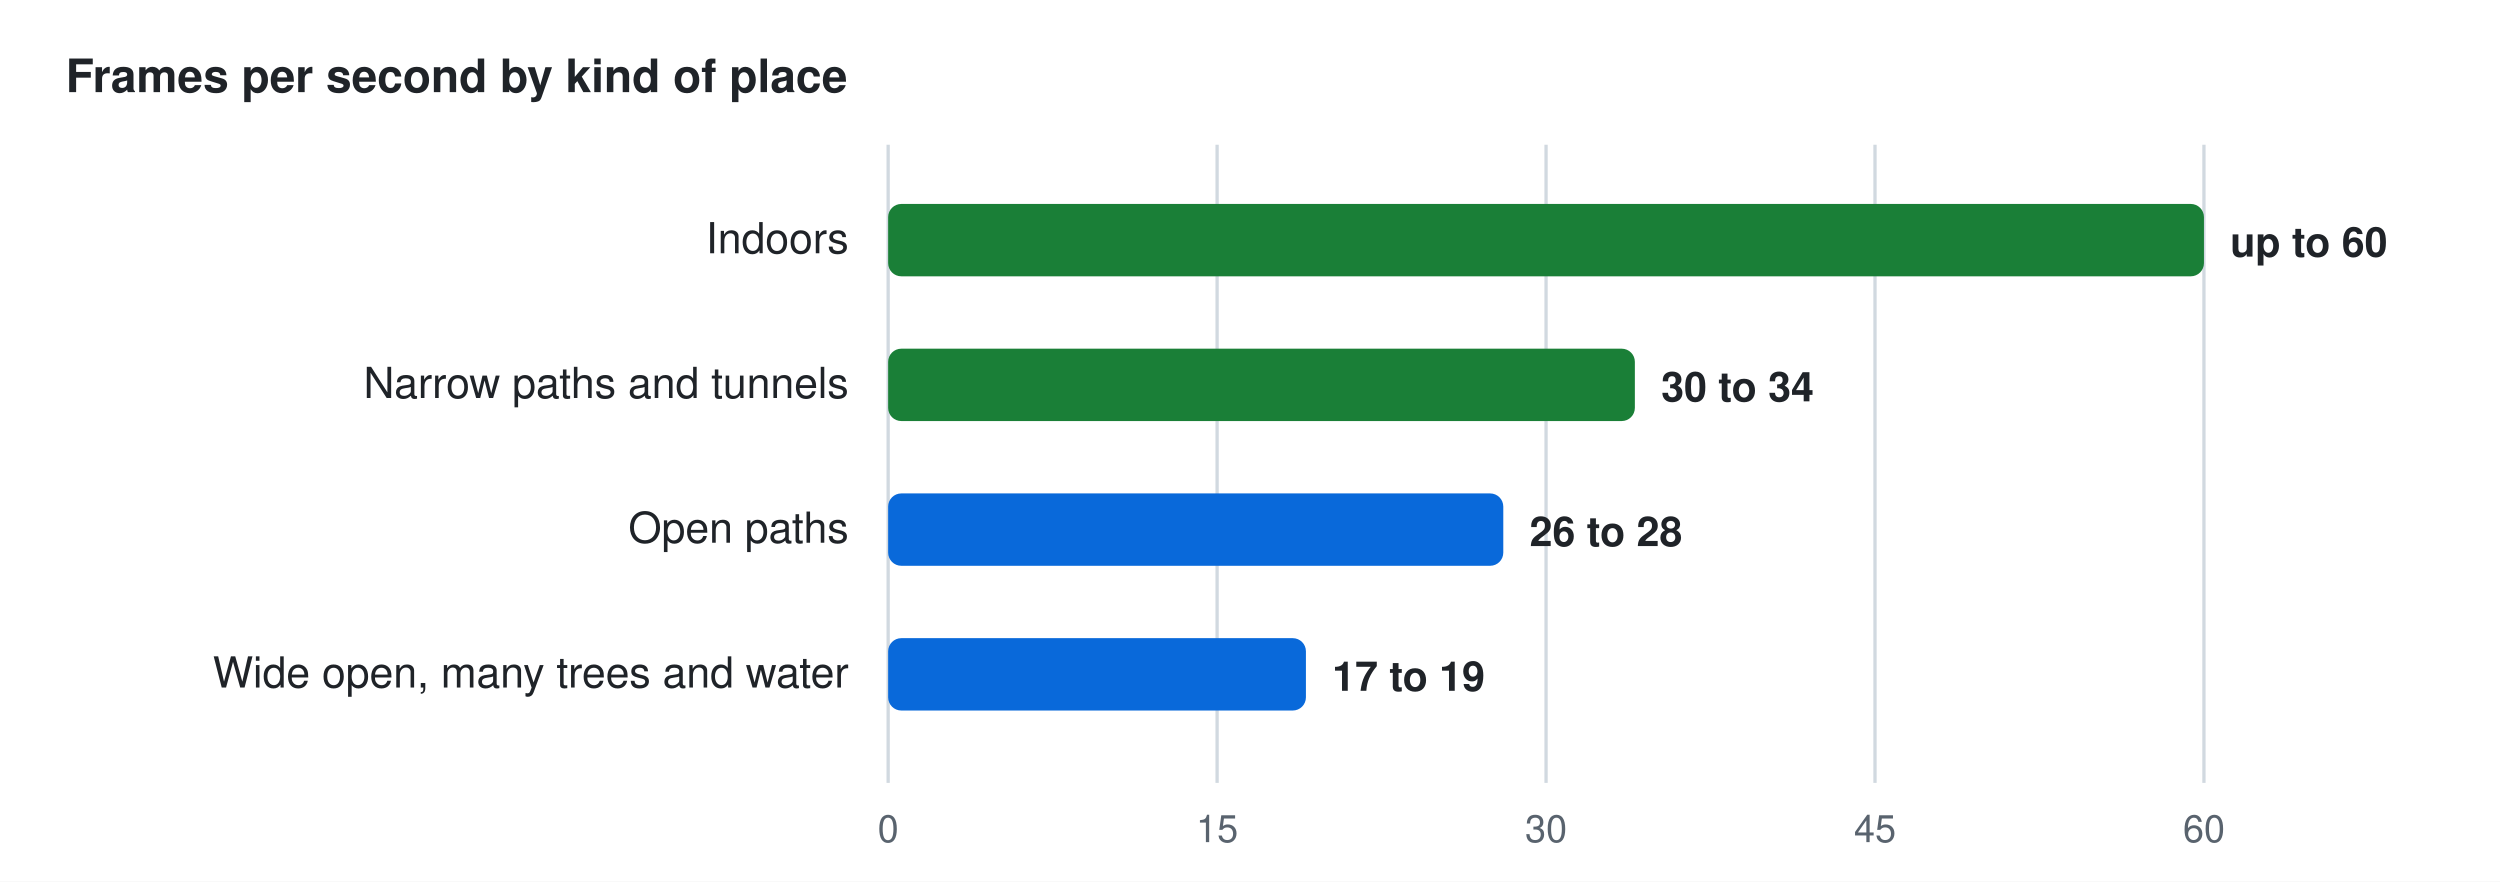
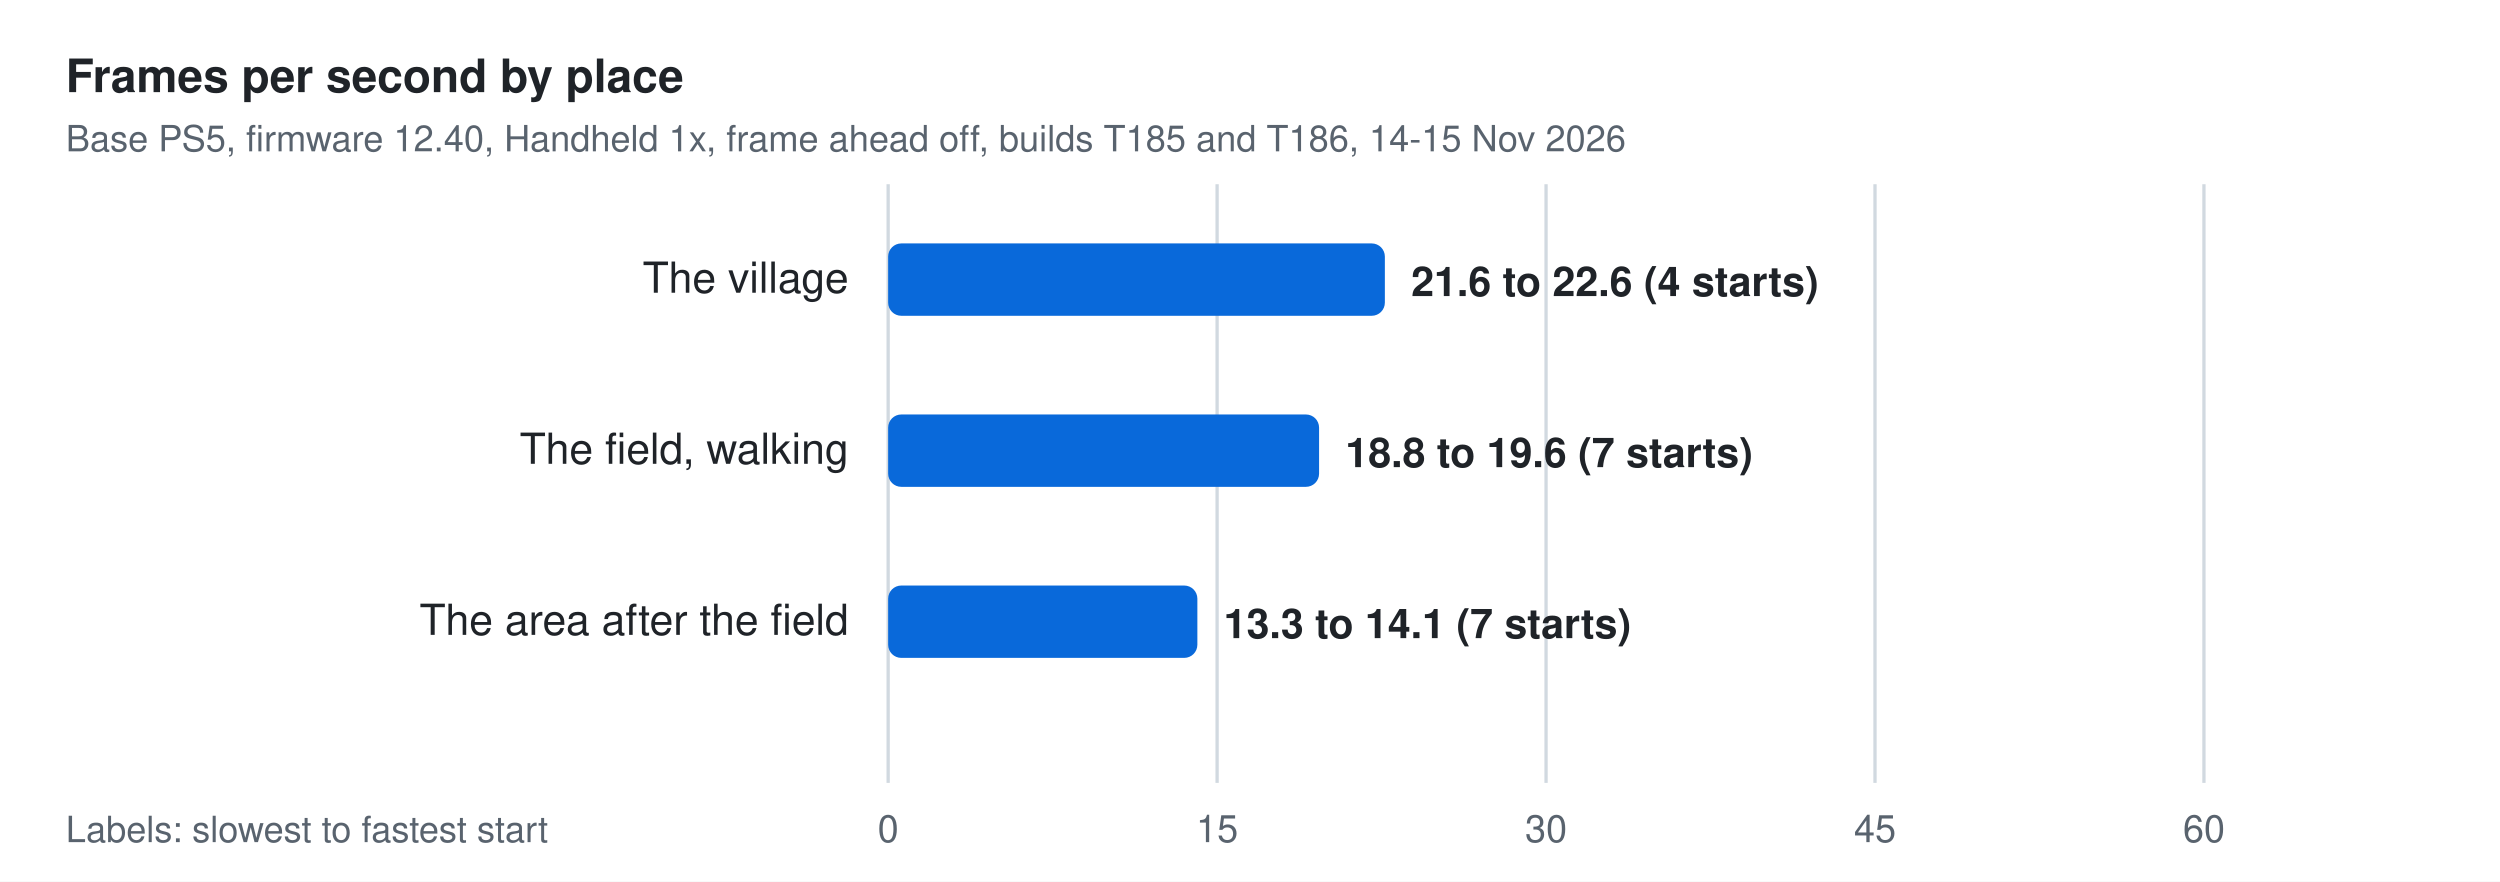
- <svg xmlns="http://www.w3.org/2000/svg" viewBox="0 0 760 268" width="760" height="268" role="img" aria-label="Frames per second by kind of place">
+ <svg xmlns="http://www.w3.org/2000/svg" viewBox="0 0 760 268" width="760" height="268" role="img" aria-label="Frames per second by place">
  <rect width="760" height="268" fill="#ffffff" />
-   <text x="20" y="28" font-family="-apple-system,Segoe UI,Helvetica,Arial,sans-serif" font-size="14" font-weight="600" fill="#1f2328">Frames per second by kind of place</text>
-   <line x1="270" y1="44" x2="270" y2="238" stroke="#d1d9e0" stroke-width="1" />
+   <text x="20" y="28" font-family="-apple-system,Segoe UI,Helvetica,Arial,sans-serif" font-size="14" font-weight="600" fill="#1f2328">Frames per second by place</text>
+   <text x="20" y="46" font-family="-apple-system,Segoe UI,Helvetica,Arial,sans-serif" font-size="11" fill="#59636e">Base PS5, firmware 12.40, Handheld 1x, frame ahead off, builds T185 and T186, 14-15 Nov 2026</text>
+   <line x1="270" y1="56" x2="270" y2="238" stroke="#d1d9e0" stroke-width="1" />
  <text x="270" y="256" text-anchor="middle" font-family="-apple-system,Segoe UI,Helvetica,Arial,sans-serif" font-size="11.5" fill="#59636e">0</text>
-   <line x1="370" y1="44" x2="370" y2="238" stroke="#d1d9e0" stroke-width="1" />
+   <line x1="370" y1="56" x2="370" y2="238" stroke="#d1d9e0" stroke-width="1" />
  <text x="370" y="256" text-anchor="middle" font-family="-apple-system,Segoe UI,Helvetica,Arial,sans-serif" font-size="11.5" fill="#59636e">15</text>
-   <line x1="470" y1="44" x2="470" y2="238" stroke="#d1d9e0" stroke-width="1" />
+   <line x1="470" y1="56" x2="470" y2="238" stroke="#d1d9e0" stroke-width="1" />
  <text x="470" y="256" text-anchor="middle" font-family="-apple-system,Segoe UI,Helvetica,Arial,sans-serif" font-size="11.5" fill="#59636e">30</text>
-   <line x1="570" y1="44" x2="570" y2="238" stroke="#d1d9e0" stroke-width="1" />
+   <line x1="570" y1="56" x2="570" y2="238" stroke="#d1d9e0" stroke-width="1" />
  <text x="570" y="256" text-anchor="middle" font-family="-apple-system,Segoe UI,Helvetica,Arial,sans-serif" font-size="11.5" fill="#59636e">45</text>
-   <line x1="670" y1="44" x2="670" y2="238" stroke="#d1d9e0" stroke-width="1" />
+   <line x1="670" y1="56" x2="670" y2="238" stroke="#d1d9e0" stroke-width="1" />
  <text x="670" y="256" text-anchor="middle" font-family="-apple-system,Segoe UI,Helvetica,Arial,sans-serif" font-size="11.5" fill="#59636e">60</text>
-   <text x="258" y="77" text-anchor="end" font-family="-apple-system,Segoe UI,Helvetica,Arial,sans-serif" font-size="13" fill="#1f2328">Indoors</text>
-   <rect x="270" y="62" width="400" height="22" rx="4" fill="#1a7f37" />
-   <text x="678" y="78" font-family="-apple-system,Segoe UI,Helvetica,Arial,sans-serif" font-size="12.5" font-weight="600" fill="#1f2328">up to 60</text>
-   <text x="258" y="121" text-anchor="end" font-family="-apple-system,Segoe UI,Helvetica,Arial,sans-serif" font-size="13" fill="#1f2328">Narrow paths and tunnels</text>
-   <rect x="270" y="106" width="227" height="22" rx="4" fill="#1a7f37" />
-   <text x="505" y="122" font-family="-apple-system,Segoe UI,Helvetica,Arial,sans-serif" font-size="12.5" font-weight="600" fill="#1f2328">30 to 34</text>
-   <text x="258" y="165" text-anchor="end" font-family="-apple-system,Segoe UI,Helvetica,Arial,sans-serif" font-size="13" fill="#1f2328">Open paths</text>
-   <rect x="270" y="150" width="187" height="22" rx="4" fill="#0969da" />
-   <text x="465" y="166" font-family="-apple-system,Segoe UI,Helvetica,Arial,sans-serif" font-size="12.5" font-weight="600" fill="#1f2328">26 to 28</text>
-   <text x="258" y="209" text-anchor="end" font-family="-apple-system,Segoe UI,Helvetica,Arial,sans-serif" font-size="13" fill="#1f2328">Wide open, many trees and water</text>
-   <rect x="270" y="194" width="127" height="22" rx="4" fill="#0969da" />
-   <text x="405" y="210" font-family="-apple-system,Segoe UI,Helvetica,Arial,sans-serif" font-size="12.5" font-weight="600" fill="#1f2328">17 to 19</text>
+   <text x="20" y="256" font-family="-apple-system,Segoe UI,Helvetica,Arial,sans-serif" font-size="11" fill="#59636e">Labels: slowest to fastest start</text>
+   <text x="258" y="89" text-anchor="end" font-family="-apple-system,Segoe UI,Helvetica,Arial,sans-serif" font-size="13" fill="#1f2328">The village</text>
+   <rect x="270" y="74" width="151" height="22" rx="4" fill="#0969da" />
+   <text x="429" y="90" font-family="-apple-system,Segoe UI,Helvetica,Arial,sans-serif" font-size="12.5" font-weight="600" fill="#1f2328">21.6 to 22.6  (4 starts)</text>
+   <text x="258" y="141" text-anchor="end" font-family="-apple-system,Segoe UI,Helvetica,Arial,sans-serif" font-size="13" fill="#1f2328">The field, walking</text>
+   <rect x="270" y="126" width="131" height="22" rx="4" fill="#0969da" />
+   <text x="409" y="142" font-family="-apple-system,Segoe UI,Helvetica,Arial,sans-serif" font-size="12.5" font-weight="600" fill="#1f2328">18.8 to 19.6  (7 starts)</text>
+   <text x="258" y="193" text-anchor="end" font-family="-apple-system,Segoe UI,Helvetica,Arial,sans-serif" font-size="13" fill="#1f2328">The area after the field</text>
+   <rect x="270" y="178" width="94" height="22" rx="4" fill="#0969da" />
+   <text x="372" y="194" font-family="-apple-system,Segoe UI,Helvetica,Arial,sans-serif" font-size="12.5" font-weight="600" fill="#1f2328">13.3 to 14.1  (7 starts)</text>
</svg>
